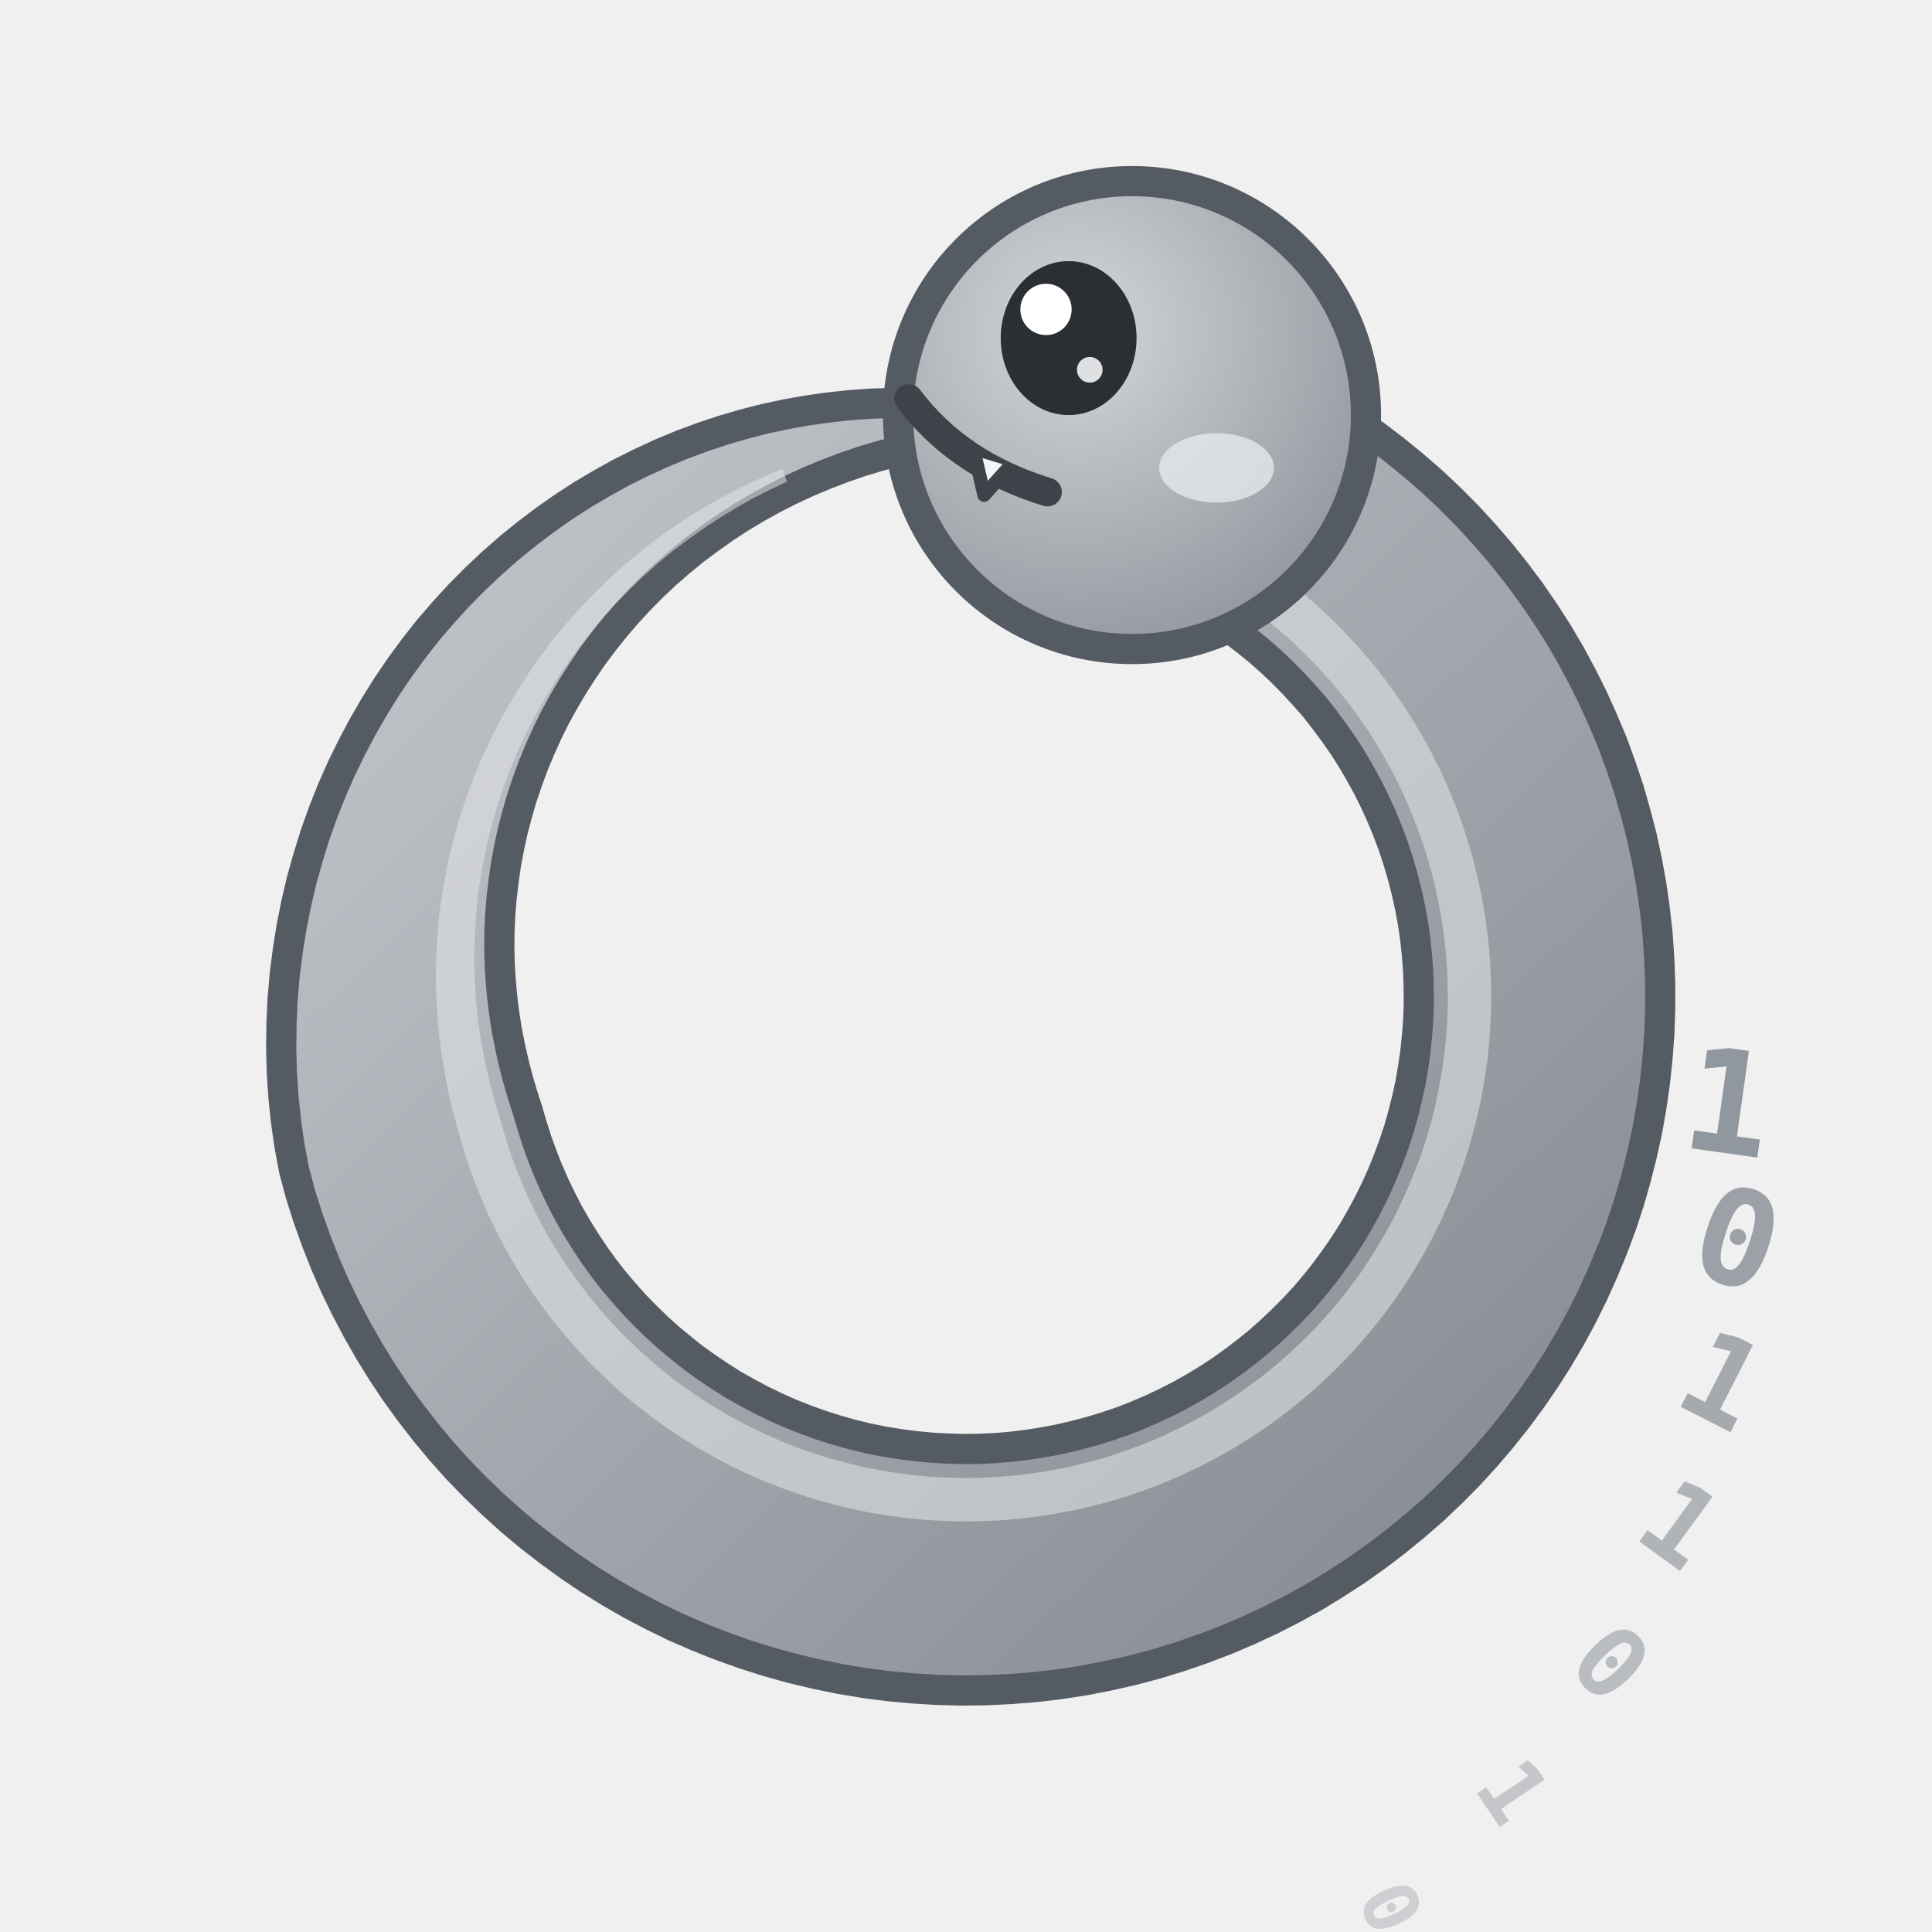
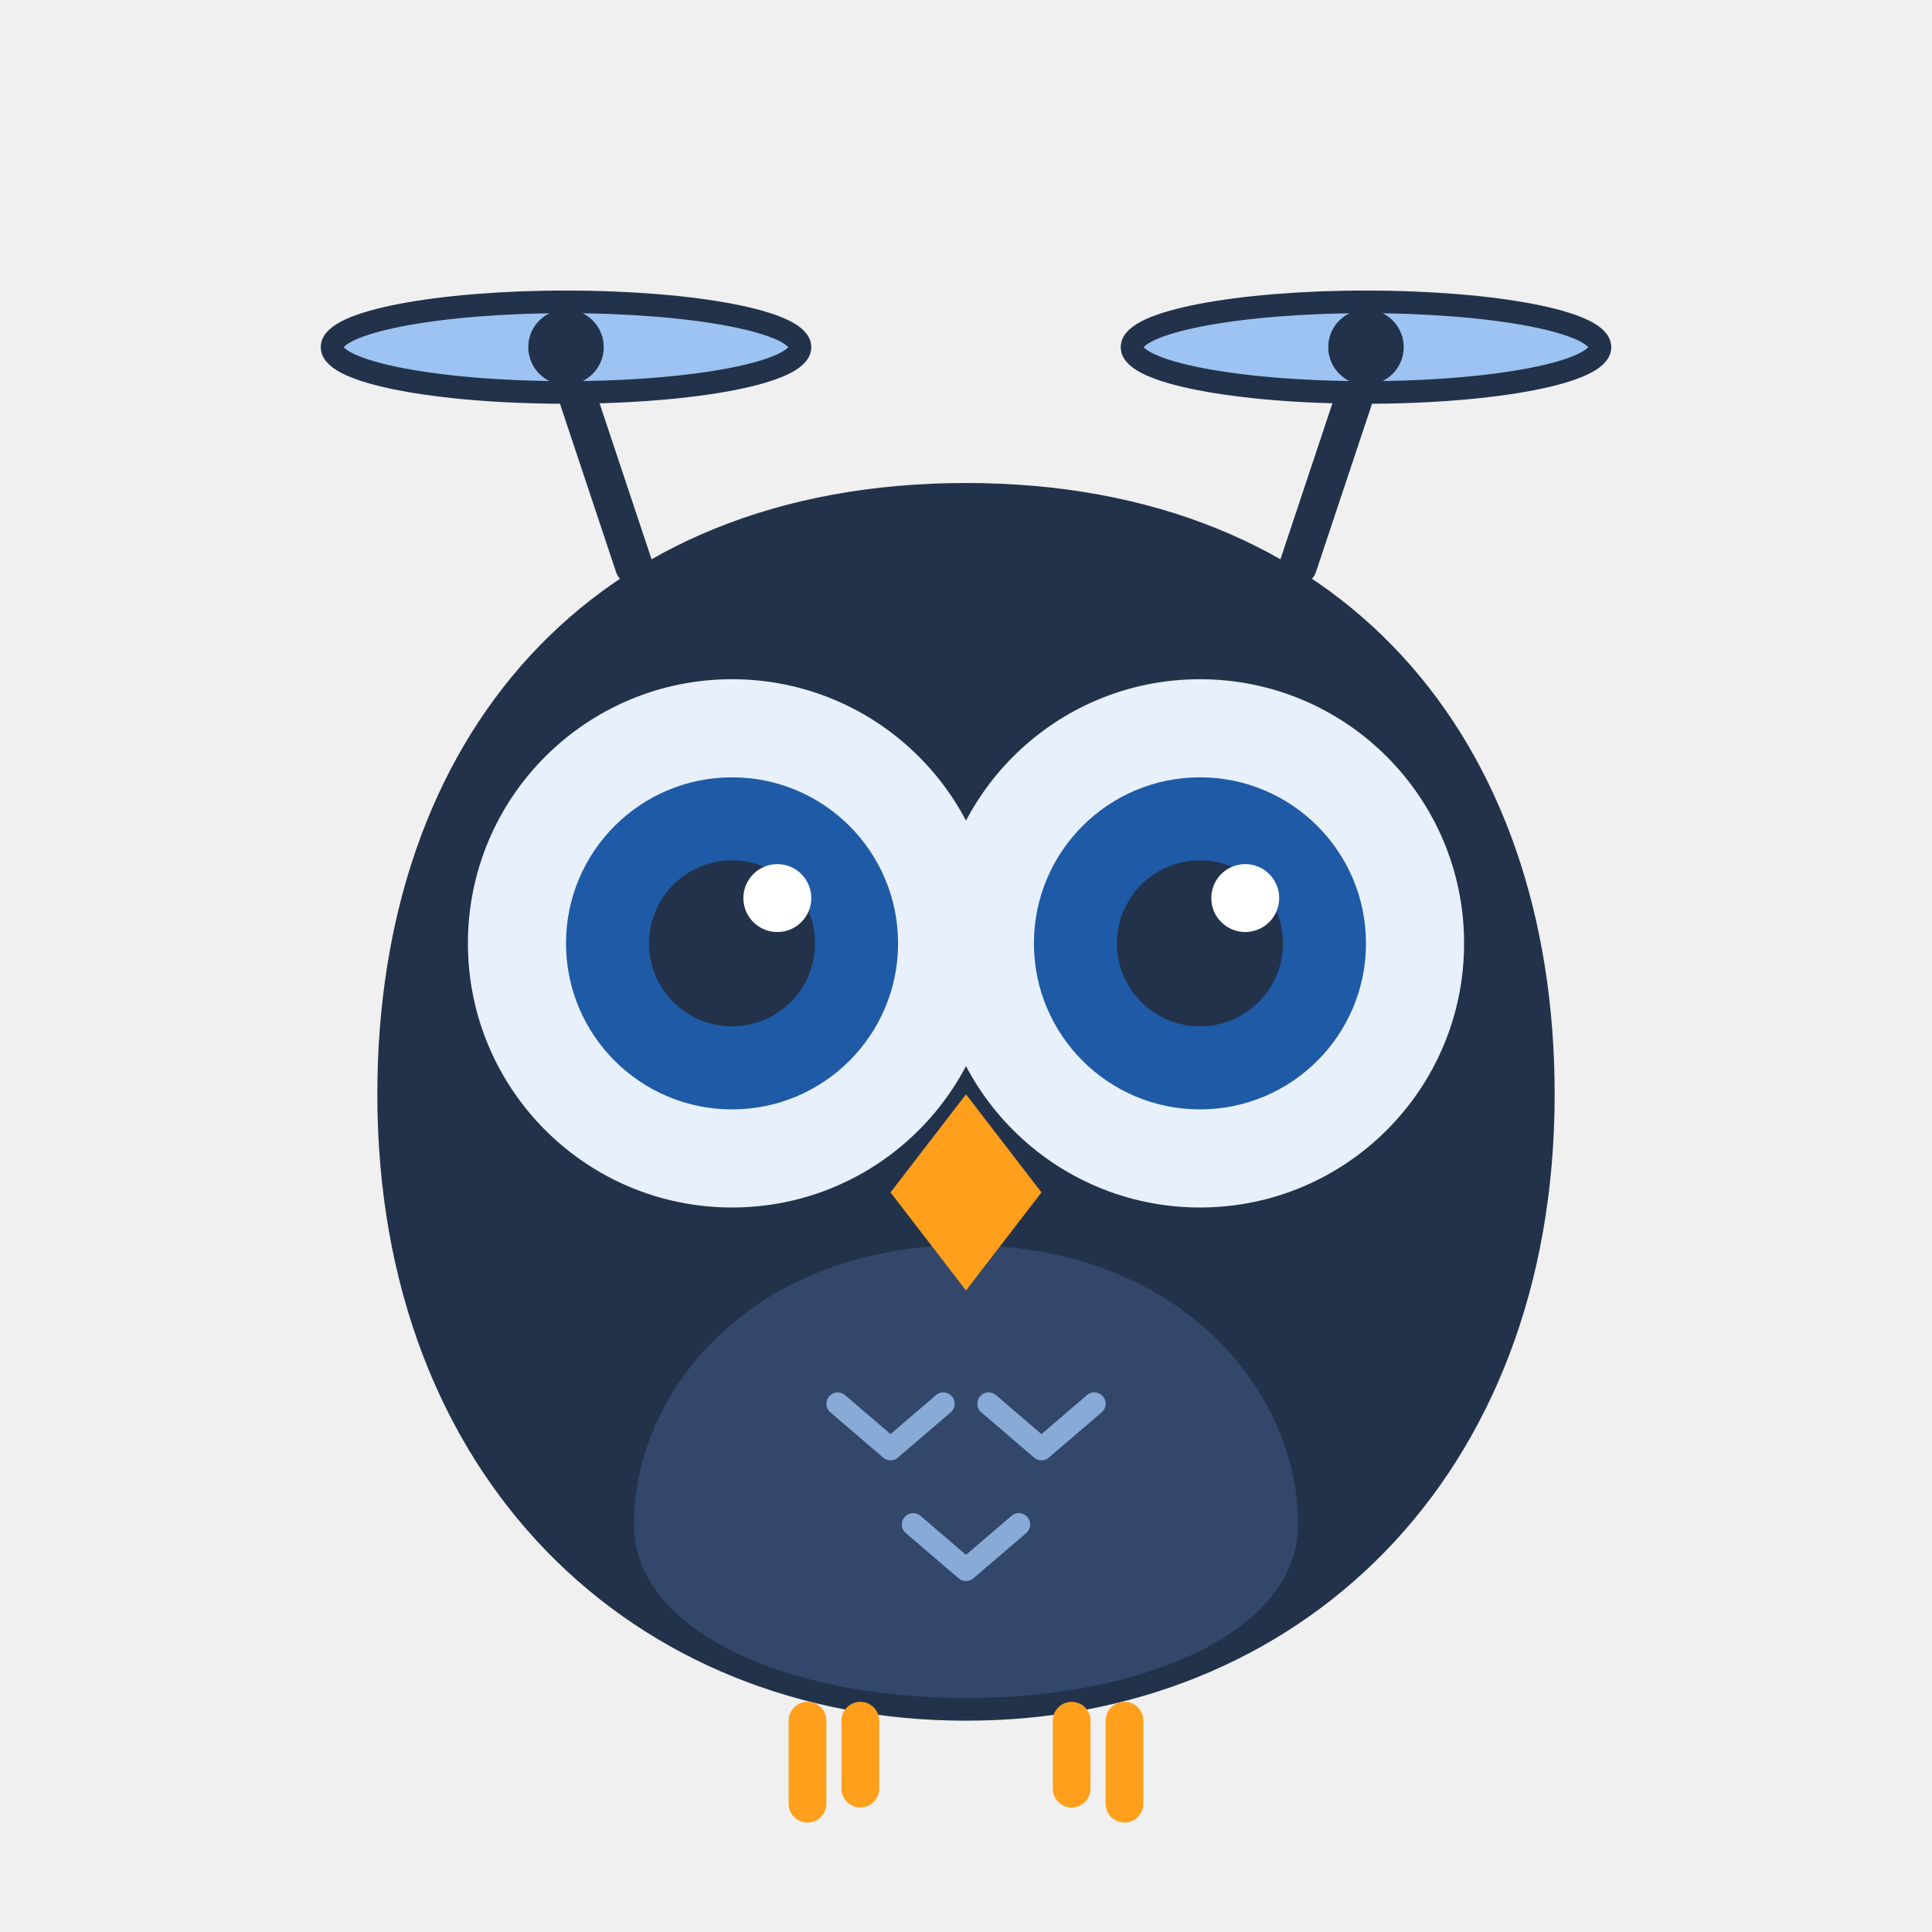
- <svg xmlns="http://www.w3.org/2000/svg" viewBox="0 0 128 128" role="img" aria-label="Gray snake eating its own tail, shedding binary">
-   <defs>
-     <linearGradient id="skin" x1="0" y1="0" x2="1" y2="1">
-       <stop offset="0" stop-color="#c7cbd0" />
-       <stop offset="1" stop-color="#7f858c" />
-     </linearGradient>
-     <radialGradient id="headskin" cx="0.38" cy="0.32" r="0.8">
-       <stop offset="0" stop-color="#d3d6da" />
-       <stop offset="1" stop-color="#8b9198" />
-     </radialGradient>
-   </defs>
-   <g fill="#8d939a" font-family="ui-monospace, SFMono-Regular, Menlo, monospace" font-weight="700" text-anchor="middle" dominant-baseline="central">
-     <text x="114.5" y="73.1" font-size="9.5" opacity="0.95" transform="rotate(8 114.5 73.1)">1</text>
-     <text x="115.1" y="82.1" font-size="8.8" opacity="0.85" transform="rotate(18 115.1 82.1)">0</text>
-     <text x="114.1" y="91.5" font-size="8.0" opacity="0.75" transform="rotate(27 114.1 91.5)">1</text>
-     <text x="111.3" y="101.0" font-size="7.2" opacity="0.65" transform="rotate(36 111.3 101.0)">1</text>
-     <text x="106.7" y="110.2" font-size="6.5" opacity="0.55" transform="rotate(46 106.7 110.2)">0</text>
-     <text x="100.2" y="118.7" font-size="5.8" opacity="0.45" transform="rotate(56 100.2 118.7)">1</text>
-     <text x="92.1" y="126.4" font-size="5.0" opacity="0.35" transform="rotate(65 92.1 126.4)">0</text>
-     <text x="82.5" y="132.7" font-size="4.2" opacity="0.25" transform="rotate(74 82.5 132.7)">0</text>
+ <svg xmlns="http://www.w3.org/2000/svg" viewBox="0 0 512 512" role="img" aria-label="Drone Firmware Analyzer">
+   <g stroke="#22324a" stroke-width="10" stroke-linecap="round">
+     <path d="M168 150 L150 96 M344 150 L362 96" />
  </g>
-   <path d="M85.60,25.38 L87.02,26.18 L88.42,27.02 L89.79,27.91 L91.12,28.84 L92.42,29.83 L93.68,30.86 L94.91,31.93 L96.10,33.05 L97.25,34.21 L98.35,35.41 L99.41,36.64 L100.43,37.92 L101.41,39.23 L102.33,40.57 L103.21,41.94 L104.04,43.35 L104.81,44.78 L105.54,46.24 L106.21,47.73 L106.84,49.23 L107.40,50.76 L107.92,52.31 L108.37,53.88 L108.78,55.46 L109.12,57.05 L109.41,58.66 L109.64,60.27 L109.82,61.89 L109.93,63.52 L109.99,65.15 L109.99,66.78 L109.94,68.41 L109.82,70.03 L109.65,71.66 L109.42,73.27 L109.14,74.88 L108.79,76.47 L108.39,78.05 L107.94,79.62 L107.43,81.17 L106.86,82.70 L106.24,84.20 L105.57,85.69 L104.85,87.15 L104.07,88.59 L103.25,89.99 L102.37,91.37 L101.45,92.71 L100.48,94.02 L99.46,95.30 L98.40,96.54 L97.30,97.74 L96.15,98.90 L94.97,100.02 L93.74,101.09 L92.48,102.12 L91.18,103.11 L89.85,104.05 L88.48,104.94 L87.09,105.79 L85.66,106.58 L84.21,107.32 L82.73,108.01 L81.23,108.65 L79.71,109.23 L78.17,109.76 L76.61,110.24 L75.03,110.66 L73.44,111.02 L71.84,111.33 L70.23,111.58 L68.61,111.77 L66.98,111.90 L65.35,111.98 L63.72,112.00 L62.09,111.96 L60.47,111.86 L58.84,111.71 L57.23,111.50 L55.62,111.23 L54.02,110.90 L52.43,110.52 L50.86,110.08 L49.31,109.59 L47.77,109.04 L46.26,108.44 L44.76,107.79 L43.30,107.08 L41.85,106.32 L40.44,105.51 L39.05,104.65 L37.70,103.74 L36.38,102.78 L35.09,101.78 L33.84,100.73 L32.63,99.64 L31.46,98.51 L30.32,97.34 L29.23,96.12 L28.19,94.87 L27.19,93.58 L26.23,92.26 L25.33,90.91 L24.47,89.52 L23.66,88.10 L22.90,86.66 L22.19,85.19 L21.54,83.70 L20.94,82.18 L20.39,80.64 L19.90,79.09 L19.48,77.51 L19.18,75.91 L18.95,74.30 L18.78,72.68 L18.67,71.06 L18.63,69.45 L18.65,67.83 L18.72,66.22 L18.86,64.62 L19.06,63.03 L19.31,61.45 L19.62,59.89 L19.98,58.34 L20.41,56.81 L20.88,55.30 L21.41,53.81 L21.99,52.35 L22.62,50.92 L23.31,49.51 L24.04,48.13 L24.82,46.78 L25.64,45.47 L26.51,44.19 L27.42,42.95 L28.37,41.74 L29.37,40.58 L30.40,39.45 L31.47,38.37 L32.57,37.33 L33.71,36.33 L34.88,35.38 L36.08,34.47 L37.30,33.61 L38.55,32.80 L39.83,32.04 L41.13,31.32 L42.45,30.66 L43.79,30.04 L45.14,29.48 L46.51,28.97 L47.89,28.51 L49.29,28.10 L50.69,27.74 L52.10,27.44 L53.51,27.19 L54.93,26.99 L56.34,26.84 L57.76,26.74 L59.17,26.70 Q60.69,28.14 59.56,29.87 L59.56,29.87 L58.31,30.20 L57.07,30.57 L55.86,30.99 L54.66,31.45 L53.49,31.94 L52.33,32.48 L51.21,33.05 L50.11,33.66 L49.03,34.31 L47.99,34.99 L46.97,35.71 L45.98,36.45 L45.03,37.23 L44.10,38.04 L43.21,38.88 L42.36,39.74 L41.53,40.64 L40.75,41.55 L40.00,42.49 L39.28,43.45 L38.61,44.43 L37.97,45.43 L37.37,46.45 L36.80,47.48 L36.28,48.53 L35.80,49.59 L35.35,50.67 L34.95,51.75 L34.58,52.85 L34.26,53.95 L33.97,55.05 L33.73,56.16 L33.52,57.28 L33.36,58.40 L33.23,59.51 L33.14,60.63 L33.09,61.74 L33.08,62.85 L33.11,63.96 L33.18,65.06 L33.28,66.15 L33.42,67.24 L33.59,68.31 L33.80,69.37 L34.04,70.43 L34.31,71.47 L34.61,72.50 L34.94,73.52 L35.24,74.54 L35.56,75.55 L35.92,76.55 L36.31,77.54 L36.74,78.52 L37.20,79.47 L37.69,80.42 L38.22,81.34 L38.78,82.24 L39.37,83.13 L39.99,83.99 L40.64,84.83 L41.33,85.64 L42.04,86.44 L42.78,87.20 L43.54,87.94 L44.33,88.65 L45.15,89.33 L45.98,89.99 L46.85,90.61 L47.73,91.20 L48.63,91.77 L49.56,92.29 L50.50,92.79 L51.46,93.25 L52.43,93.68 L53.42,94.07 L54.42,94.43 L55.43,94.75 L56.46,95.04 L57.49,95.29 L58.53,95.50 L59.58,95.67 L60.64,95.81 L61.70,95.91 L62.76,95.97 L63.82,96.00 L64.88,95.99 L65.95,95.94 L67.01,95.85 L68.06,95.72 L69.11,95.56 L70.16,95.36 L71.19,95.12 L72.22,94.85 L73.24,94.54 L74.25,94.20 L75.24,93.82 L76.22,93.40 L77.18,92.95 L78.13,92.47 L79.06,91.95 L79.97,91.40 L80.86,90.82 L81.73,90.20 L82.57,89.56 L83.40,88.89 L84.20,88.18 L84.97,87.45 L85.72,86.70 L86.44,85.92 L87.13,85.11 L87.79,84.28 L88.42,83.42 L89.03,82.54 L89.60,81.65 L90.13,80.73 L90.64,79.79 L91.11,78.84 L91.55,77.87 L91.95,76.89 L92.32,75.89 L92.66,74.88 L92.95,73.86 L93.21,72.83 L93.44,71.79 L93.62,70.74 L93.77,69.69 L93.88,68.63 L93.96,67.57 L94.00,66.51 L93.99,65.44 L93.96,64.38 L93.88,63.32 L93.77,62.26 L93.62,61.21 L93.43,60.16 L93.20,59.12 L92.94,58.09 L92.64,57.07 L92.31,56.06 L91.94,55.07 L91.53,54.08 L91.09,53.11 L90.62,52.16 L90.11,51.23 L89.57,50.31 L89.00,49.41 L88.39,48.54 L87.76,47.69 L87.10,46.85 L86.40,46.05 L85.68,45.27 L84.93,44.51 L84.16,43.78 L83.36,43.08 L82.53,42.41 L81.69,41.77 L80.82,41.16 L79.93,40.58 L79.01,40.03 L78.08,39.51 Z" fill="url(#skin)" stroke="#555b62" stroke-width="2" stroke-linejoin="round" />
-   <path d="M80.34,35.27 L81.42,35.87 L82.47,36.51 L83.51,37.18 L84.52,37.89 L85.50,38.64 L86.46,39.41 L87.38,40.23 L88.28,41.07 L89.15,41.95 L89.99,42.86 L90.79,43.79 L91.56,44.75 L92.30,45.75 L93.00,46.76 L93.66,47.80 L94.29,48.86 L94.88,49.95 L95.43,51.05 L95.94,52.18 L96.41,53.32 L96.84,54.47 L97.22,55.64 L97.57,56.83 L97.87,58.02 L98.14,59.23 L98.35,60.44 L98.53,61.66 L98.66,62.89 L98.75,64.12 L98.79,65.35 L98.80,66.59 L98.75,67.82 L98.67,69.05 L98.54,70.28 L98.36,71.50 L98.15,72.71 L97.89,73.92 L97.58,75.12 L97.24,76.30 L96.85,77.47 L96.43,78.63 L95.96,79.77 L95.45,80.90 L94.90,82.00 L94.32,83.09 L93.69,84.15 L93.03,85.19 L92.33,86.21 L91.60,87.20 L90.83,88.16 L90.03,89.10 L89.19,90.01 L88.32,90.89 L87.43,91.73 L86.50,92.55 L85.54,93.33 L84.56,94.08 L83.55,94.79 L82.52,95.46 L81.47,96.10 L80.39,96.70 L79.29,97.26 L78.17,97.78 L77.04,98.27 L75.88,98.71 L74.72,99.11 L73.54,99.47 L72.35,99.78 L71.14,100.06 L69.93,100.29 L68.71,100.48 L67.49,100.62 L66.26,100.73 L65.02,100.78 L63.79,100.80 L62.56,100.77 L61.33,100.70 L60.10,100.58 L58.88,100.42 L57.66,100.22 L56.45,99.97 L55.25,99.68 L54.06,99.35 L52.89,98.98 L51.72,98.56 L50.58,98.11 L49.45,97.61 L48.34,97.08 L47.24,96.50 L46.17,95.89 L45.13,95.24 L44.10,94.55 L43.10,93.83 L42.13,93.07 L41.18,92.28 L40.27,91.45 L39.38,90.59 L38.52,89.71 L37.70,88.79 L36.91,87.84 L36.15,86.87 L35.43,85.87 L34.74,84.84 L34.09,83.79 L33.48,82.72 L32.91,81.63 L32.37,80.52 L31.88,79.39 L31.42,78.24 L31.01,77.08 L30.64,75.90 L30.30,74.71 L29.98,73.52 L29.70,72.32 L29.46,71.10 L29.26,69.88 L29.10,68.65 L28.98,67.41 L28.91,66.17 L28.88,64.93 L28.89,63.68 L28.95,62.43 L29.05,61.19 L29.19,59.94 L29.38,58.70 L29.61,57.47 L29.89,56.24 L30.21,55.02 L30.57,53.81 L30.97,52.61 L31.42,51.43 L31.91,50.26 L32.44,49.11 L33.01,47.97 L33.62,46.86 L34.28,45.76 L34.97,44.69 L35.70,43.64 L36.46,42.61 L37.27,41.61 L38.11,40.64 L38.99,39.70 L39.90,38.79 L40.84,37.90 L41.82,37.06 L42.82,36.24 L43.86,35.46 L44.92,34.72 L46.01,34.01 L47.13,33.34 L48.28,32.71 L49.44,32.12 L50.63,31.57 L51.84,31.06 L52.14,31.91 L50.98,32.46 L49.84,33.04 L48.73,33.67 L47.65,34.33 L46.59,35.03 L45.56,35.76 L44.56,36.52 L43.59,37.32 L42.65,38.15 L41.75,39.01 L40.88,39.90 L40.04,40.81 L39.24,41.75 L38.48,42.72 L37.75,43.70 L37.06,44.71 L36.41,45.74 L35.79,46.79 L35.22,47.86 L34.68,48.95 L34.19,50.04 L33.73,51.16 L33.32,52.28 L32.94,53.41 L32.61,54.56 L32.32,55.71 L32.07,56.86 L31.86,58.02 L31.69,59.19 L31.56,60.35 L31.48,61.52 L31.43,62.68 L31.42,63.85 L31.46,65.01 L31.53,66.16 L31.64,67.31 L31.79,68.45 L31.98,69.58 L32.21,70.70 L32.47,71.81 L32.76,72.91 L33.09,73.99 L33.40,75.08 L33.74,76.16 L34.12,77.23 L34.54,78.28 L34.99,79.32 L35.48,80.34 L36.01,81.34 L36.57,82.32 L37.16,83.28 L37.79,84.22 L38.46,85.14 L39.15,86.03 L39.88,86.90 L40.63,87.74 L41.42,88.56 L42.23,89.34 L43.07,90.10 L43.94,90.83 L44.83,91.52 L45.75,92.19 L46.69,92.82 L47.65,93.41 L48.63,93.98 L49.63,94.50 L50.65,95.00 L51.69,95.45 L52.74,95.87 L53.81,96.25 L54.88,96.59 L55.97,96.89 L57.07,97.16 L58.18,97.39 L59.30,97.57 L60.42,97.72 L61.55,97.83 L62.68,97.89 L63.81,97.92 L64.94,97.91 L66.07,97.85 L67.20,97.76 L68.32,97.63 L69.44,97.45 L70.55,97.24 L71.65,96.99 L72.75,96.70 L73.83,96.37 L74.90,96.00 L75.96,95.60 L77.00,95.15 L78.02,94.67 L79.03,94.16 L80.02,93.61 L80.99,93.02 L81.94,92.40 L82.86,91.75 L83.76,91.07 L84.64,90.35 L85.49,89.60 L86.31,88.83 L87.11,88.02 L87.87,87.19 L88.61,86.33 L89.31,85.45 L89.99,84.54 L90.63,83.60 L91.23,82.65 L91.81,81.67 L92.35,80.68 L92.85,79.66 L93.31,78.63 L93.74,77.59 L94.14,76.52 L94.49,75.45 L94.81,74.36 L95.08,73.27 L95.32,72.16 L95.52,71.04 L95.68,69.92 L95.80,68.80 L95.88,67.67 L95.92,66.54 L95.91,65.41 L95.87,64.28 L95.79,63.15 L95.67,62.02 L95.51,60.90 L95.31,59.79 L95.07,58.68 L94.79,57.59 L94.47,56.50 L94.12,55.43 L93.72,54.37 L93.29,53.32 L92.83,52.29 L92.32,51.28 L91.78,50.28 L91.21,49.31 L90.60,48.35 L89.96,47.42 L89.28,46.51 L88.57,45.63 L87.84,44.77 L87.07,43.94 L86.27,43.14 L85.45,42.36 L84.60,41.62 L83.72,40.90 L82.82,40.22 L81.89,39.57 L80.94,38.95 L79.98,38.37 L78.99,37.82 Z" fill="#e3e5e8" opacity="0.55" />
-   <circle cx="75" cy="27.5" r="15.5" fill="url(#headskin)" stroke="#555b62" stroke-width="2" />
-   <path d="M60.2 26.4 Q63.5 30.8 69.4 32.6" fill="none" stroke="#3e4349" stroke-width="1.9" stroke-linecap="round" />
-   <path d="M64.6 30.2 l0.6 2.6 l1.7 -1.9" fill="#f4f5f6" stroke="#3e4349" stroke-width="0.9" stroke-linejoin="round" />
-   <ellipse cx="70.8" cy="22.4" rx="4.5" ry="5.1" fill="#2b2f34" />
-   <circle cx="69.3" cy="20.5" r="1.7" fill="#ffffff" />
-   <circle cx="72.2" cy="24.5" r="0.85" fill="#ffffff" opacity="0.85" />
-   <ellipse cx="80.6" cy="31" rx="3.8" ry="2.3" fill="#e6e8ea" opacity="0.8" />
+   <g fill="#9cc3f2" stroke="#22324a" stroke-width="6">
+     <ellipse cx="150" cy="92" rx="62" ry="12" />
+     <ellipse cx="362" cy="92" rx="62" ry="12" />
+   </g>
+   <g fill="#22324a">
+     <circle cx="150" cy="92" r="10" />
+     <circle cx="362" cy="92" r="10" />
+   </g>
+   <path d="M256 128 C356 128 412 196 412 290 C412 392 344 456 256 456 C168 456 100 392 100 290 C100 196 156 128 256 128 Z" fill="#22324a" />
+   <path d="M256 330 C312 330 344 368 344 404 C344 432 304 450 256 450 C208 450 168 432 168 404 C168 368 200 330 256 330 Z" fill="#33476a" />
+   <g stroke="#9cc3f2" stroke-width="6" fill="none" stroke-linecap="round" stroke-linejoin="round" opacity="0.8">
+     <path d="M222 372 l14 12 l14 -12 M262 372 l14 12 l14 -12 M242 404 l14 12 l14 -12" />
+   </g>
+   <circle cx="194" cy="250" r="70" fill="#e7f0fb" />
+   <circle cx="318" cy="250" r="70" fill="#e7f0fb" />
+   <circle cx="194" cy="250" r="44" fill="#1f5aa6" />
+   <circle cx="318" cy="250" r="44" fill="#1f5aa6" />
+   <circle cx="194" cy="250" r="22" fill="#22324a" />
+   <circle cx="318" cy="250" r="22" fill="#22324a" />
+   <circle cx="206" cy="238" r="9" fill="#fff" />
+   <circle cx="330" cy="238" r="9" fill="#fff" />
+   <path d="M256 290 L276 316 L256 342 L236 316 Z" fill="#ff9f1c" />
+   <g stroke="#ff9f1c" stroke-width="10" stroke-linecap="round">
+     <path d="M214 456 v22 M228 456 v18 M284 456 v18 M298 456 v22" />
+   </g>
</svg>
